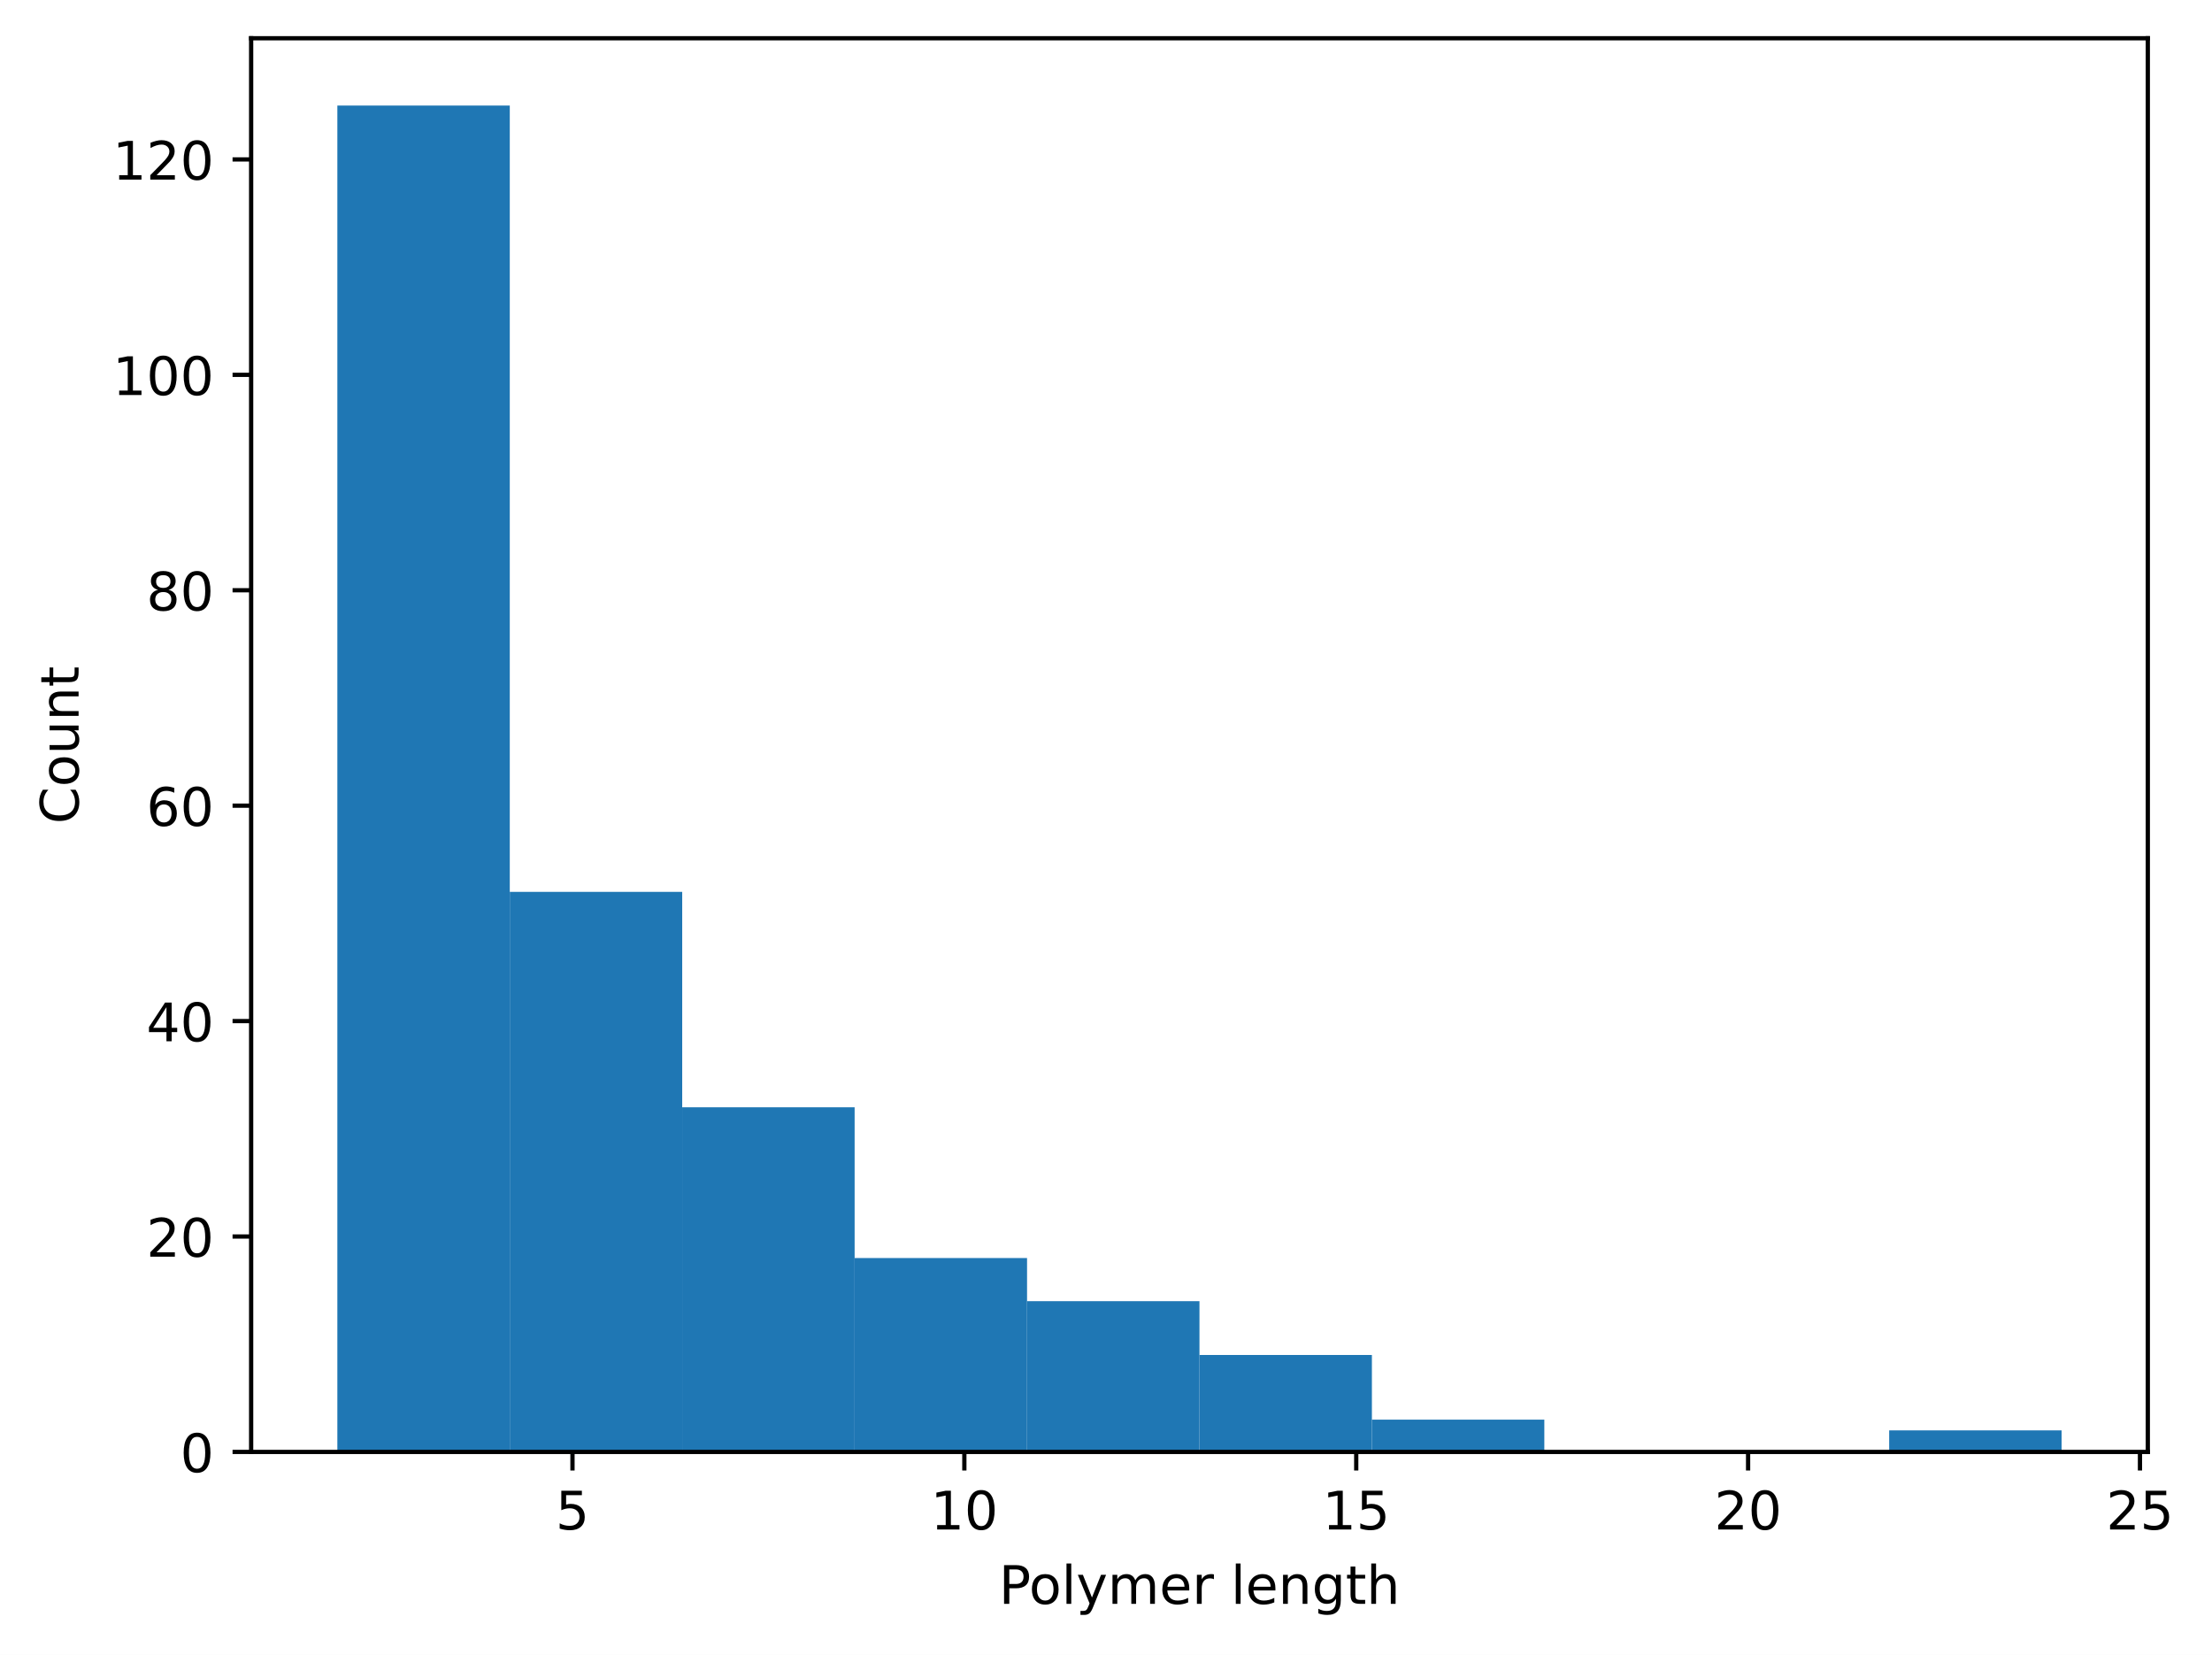
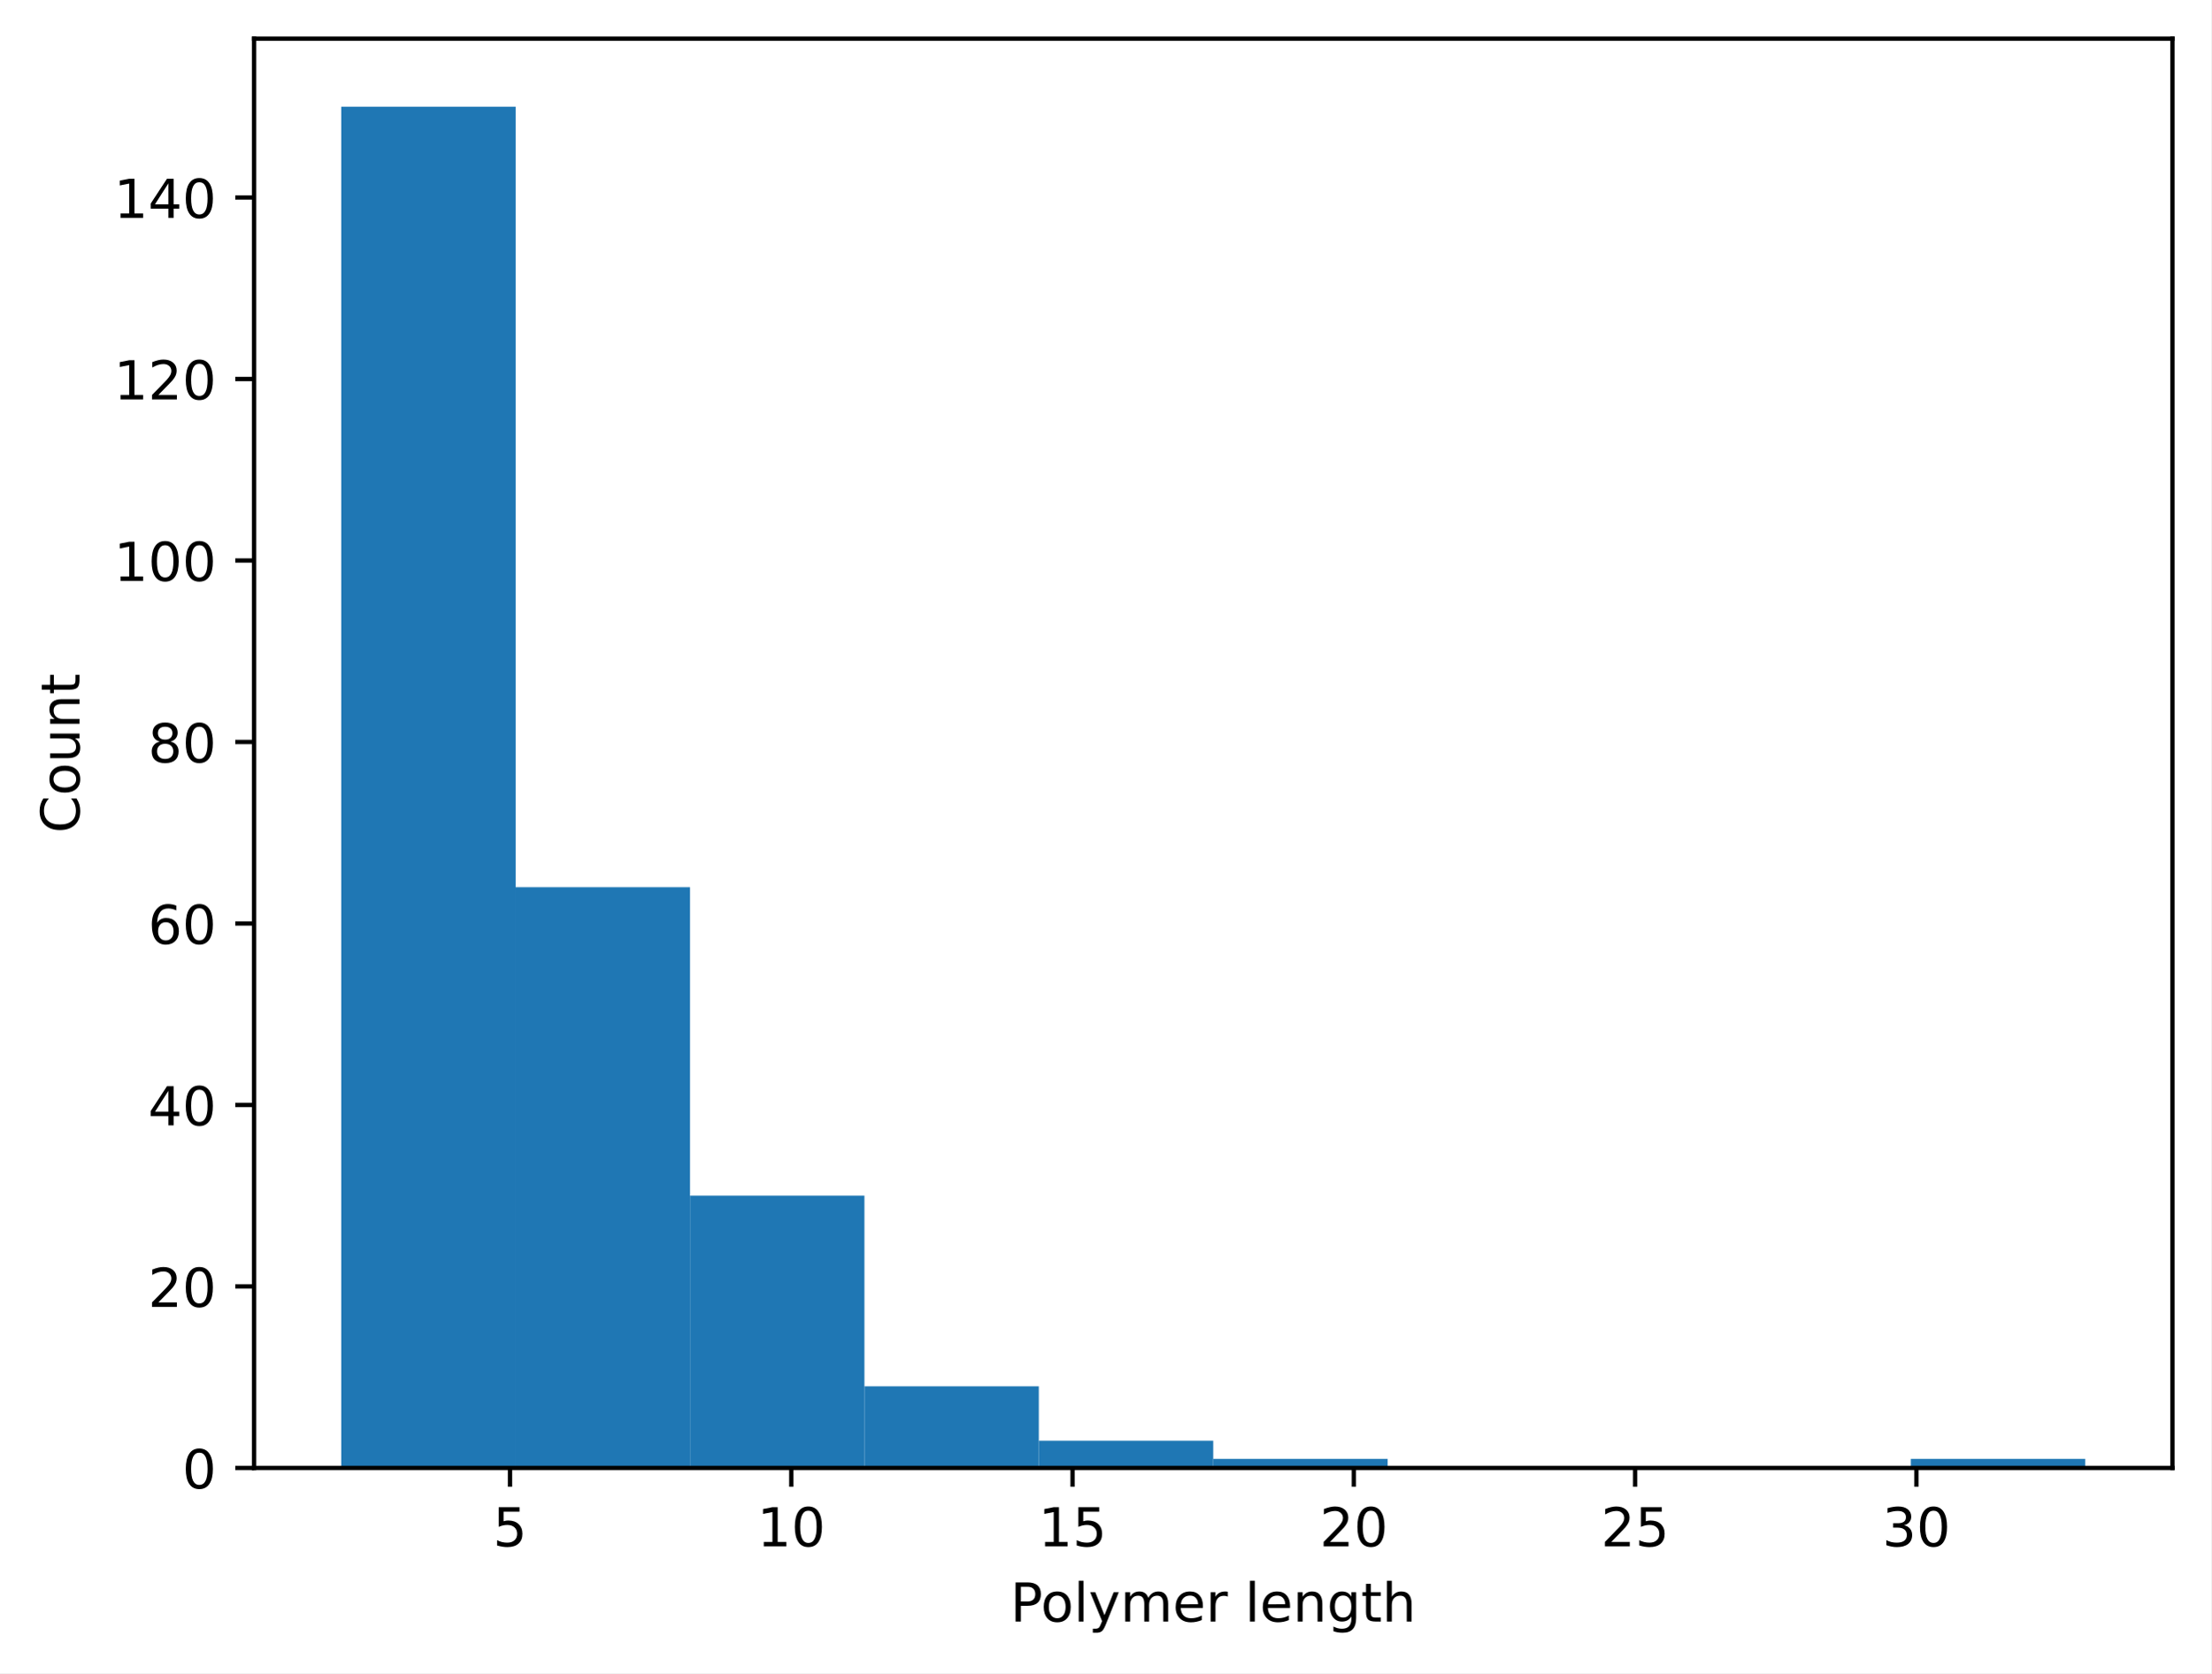
- <svg xmlns="http://www.w3.org/2000/svg" xmlns:xlink="http://www.w3.org/1999/xlink" width="416.494pt" height="311.513pt" viewBox="0 0 416.494 311.513" version="1.1">
+ <svg xmlns="http://www.w3.org/2000/svg" xmlns:xlink="http://www.w3.org/1999/xlink" width="411.608pt" height="311.513pt" viewBox="0 0 411.608 311.513" version="1.1">
  <defs>
    <style type="text/css">*{stroke-linejoin: round; stroke-linecap: butt}</style>
  </defs>
  <g id="figure_1">
    <g id="patch_1">
-       <path d="M 0 311.513  L 416.494 311.513  L 416.494 0  L 0 0  z " style="fill: #ffffff" />
+       <path d="M 0 311.513  L 411.608 311.513  L 411.608 0  L 0 0  z " style="fill: #ffffff" />
    </g>
    <g id="axes_1">
      <g id="patch_2">
        <path d="M 47.288 273.312  L 404.408 273.312  L 404.408 7.2  L 47.288 7.2  z " style="fill: #ffffff" />
      </g>
      <g id="patch_3">
-         <path d="M 63.52 273.312  L 95.986 273.312  L 95.986 19.872  L 63.52 19.872  z " clip-path="url(#pfeaac2e605)" style="fill: #1f77b4" />
+         <path d="M 63.52 273.312  L 95.986 273.312  L 95.986 19.872  L 63.52 19.872  z " clip-path="url(#p560f9d7cf6)" style="fill: #1f77b4" />
      </g>
      <g id="patch_4">
-         <path d="M 95.986 273.312  L 128.451 273.312  L 128.451 167.881  L 95.986 167.881  z " clip-path="url(#pfeaac2e605)" style="fill: #1f77b4" />
+         <path d="M 95.986 273.312  L 128.451 273.312  L 128.451 165.178  L 95.986 165.178  z " clip-path="url(#p560f9d7cf6)" style="fill: #1f77b4" />
      </g>
      <g id="patch_5">
-         <path d="M 128.451 273.312  L 160.917 273.312  L 160.917 208.431  L 128.451 208.431  z " clip-path="url(#pfeaac2e605)" style="fill: #1f77b4" />
+         <path d="M 128.451 273.312  L 160.917 273.312  L 160.917 222.624  L 128.451 222.624  z " clip-path="url(#p560f9d7cf6)" style="fill: #1f77b4" />
      </g>
      <g id="patch_6">
-         <path d="M 160.917 273.312  L 193.382 273.312  L 193.382 236.817  L 160.917 236.817  z " clip-path="url(#pfeaac2e605)" style="fill: #1f77b4" />
+         <path d="M 160.917 273.312  L 193.382 273.312  L 193.382 258.106  L 160.917 258.106  z " clip-path="url(#p560f9d7cf6)" style="fill: #1f77b4" />
      </g>
      <g id="patch_7">
-         <path d="M 193.382 273.312  L 225.847 273.312  L 225.847 244.927  L 193.382 244.927  z " clip-path="url(#pfeaac2e605)" style="fill: #1f77b4" />
+         <path d="M 193.382 273.312  L 225.847 273.312  L 225.847 268.243  L 193.382 268.243  z " clip-path="url(#p560f9d7cf6)" style="fill: #1f77b4" />
      </g>
      <g id="patch_8">
-         <path d="M 225.847 273.312  L 258.313 273.312  L 258.313 255.064  L 225.847 255.064  z " clip-path="url(#pfeaac2e605)" style="fill: #1f77b4" />
+         <path d="M 225.847 273.312  L 258.313 273.312  L 258.313 271.622  L 225.847 271.622  z " clip-path="url(#p560f9d7cf6)" style="fill: #1f77b4" />
      </g>
      <g id="patch_9">
-         <path d="M 258.313 273.312  L 290.778 273.312  L 290.778 267.229  L 258.313 267.229  z " clip-path="url(#pfeaac2e605)" style="fill: #1f77b4" />
+         <path d="M 258.313 273.312  L 290.778 273.312  L 290.778 273.312  L 258.313 273.312  z " clip-path="url(#p560f9d7cf6)" style="fill: #1f77b4" />
      </g>
      <g id="patch_10">
-         <path d="M 290.778 273.312  L 323.244 273.312  L 323.244 273.312  L 290.778 273.312  z " clip-path="url(#pfeaac2e605)" style="fill: #1f77b4" />
+         <path d="M 290.778 273.312  L 323.244 273.312  L 323.244 273.312  L 290.778 273.312  z " clip-path="url(#p560f9d7cf6)" style="fill: #1f77b4" />
      </g>
      <g id="patch_11">
-         <path d="M 323.244 273.312  L 355.709 273.312  L 355.709 273.312  L 323.244 273.312  z " clip-path="url(#pfeaac2e605)" style="fill: #1f77b4" />
+         <path d="M 323.244 273.312  L 355.709 273.312  L 355.709 273.312  L 323.244 273.312  z " clip-path="url(#p560f9d7cf6)" style="fill: #1f77b4" />
      </g>
      <g id="patch_12">
-         <path d="M 355.709 273.312  L 388.175 273.312  L 388.175 269.257  L 355.709 269.257  z " clip-path="url(#pfeaac2e605)" style="fill: #1f77b4" />
+         <path d="M 355.709 273.312  L 388.175 273.312  L 388.175 271.622  L 355.709 271.622  z " clip-path="url(#p560f9d7cf6)" style="fill: #1f77b4" />
      </g>
      <g id="matplotlib.axis_1">
        <g id="xtick_1">
          <g id="line2d_1">
            <defs>
-               <path id="m156a24bb84" d="M 0 0  L 0 3.5  " style="stroke: #000000; stroke-width: 0.8" />
+               <path id="maf62654d29" d="M 0 0  L 0 3.5  " style="stroke: #000000; stroke-width: 0.8" />
            </defs>
            <g>
-               <use xlink:href="#m156a24bb84" x="107.791" y="273.312" style="stroke: #000000; stroke-width: 0.8" />
+               <use xlink:href="#maf62654d29" x="94.938" y="273.312" style="stroke: #000000; stroke-width: 0.8" />
            </g>
          </g>
          <g id="text_1">
-             <g transform="translate(104.6101 287.9097) scale(0.1 -0.1)">
+             <g transform="translate(91.75716 287.9097) scale(0.1 -0.1)">
              <defs>
                <path id="DejaVuSans-18" d="M 691 4666  L 3169 4666  L 3169 4134  L 1269 4134  L 1269 2991  Q 1406 3038 1543 3061  Q 1681 3084 1819 3084  Q 2600 3084 3056 2656  Q 3513 2228 3513 1497  Q 3513 744 3044 326  Q 2575 -91 1722 -91  Q 1428 -91 1123 -41  Q 819 9 494 109  L 494 744  Q 775 591 1075 516  Q 1375 441 1709 441  Q 2250 441 2565 725  Q 2881 1009 2881 1497  Q 2881 1984 2565 2268  Q 2250 2553 1709 2553  Q 1456 2553 1204 2497  Q 953 2441 691 2322  L 691 4666  z " transform="scale(0.015625)" />
              </defs>
              <use xlink:href="#DejaVuSans-18" />
            </g>
          </g>
        </g>
        <g id="xtick_2">
          <g id="line2d_2">
            <g>
-               <use xlink:href="#m156a24bb84" x="181.576" y="273.312" style="stroke: #000000; stroke-width: 0.8" />
+               <use xlink:href="#maf62654d29" x="147.302" y="273.312" style="stroke: #000000; stroke-width: 0.8" />
            </g>
          </g>
          <g id="text_2">
-             <g transform="translate(175.2139 287.9097) scale(0.1 -0.1)">
+             <g transform="translate(140.9395 287.9097) scale(0.1 -0.1)">
              <defs>
                <path id="DejaVuSans-14" d="M 794 531  L 1825 531  L 1825 4091  L 703 3866  L 703 4441  L 1819 4666  L 2450 4666  L 2450 531  L 3481 531  L 3481 0  L 794 0  L 794 531  z " transform="scale(0.015625)" />
                <path id="DejaVuSans-13" d="M 2034 4250  Q 1547 4250 1301 3770  Q 1056 3291 1056 2328  Q 1056 1369 1301 889  Q 1547 409 2034 409  Q 2525 409 2770 889  Q 3016 1369 3016 2328  Q 3016 3291 2770 3770  Q 2525 4250 2034 4250  z M 2034 4750  Q 2819 4750 3233 4129  Q 3647 3509 3647 2328  Q 3647 1150 3233 529  Q 2819 -91 2034 -91  Q 1250 -91 836 529  Q 422 1150 422 2328  Q 422 3509 836 4129  Q 1250 4750 2034 4750  z " transform="scale(0.015625)" />
              </defs>
              <use xlink:href="#DejaVuSans-14" />
              <use xlink:href="#DejaVuSans-13" transform="translate(63.625 0)" />
            </g>
          </g>
        </g>
        <g id="xtick_3">
          <g id="line2d_3">
            <g>
-               <use xlink:href="#m156a24bb84" x="255.362" y="273.312" style="stroke: #000000; stroke-width: 0.8" />
+               <use xlink:href="#maf62654d29" x="199.666" y="273.312" style="stroke: #000000; stroke-width: 0.8" />
            </g>
          </g>
          <g id="text_3">
-             <g transform="translate(248.9991 287.9097) scale(0.1 -0.1)">
+             <g transform="translate(193.3032 287.9097) scale(0.1 -0.1)">
              <use xlink:href="#DejaVuSans-14" />
              <use xlink:href="#DejaVuSans-18" transform="translate(63.625 0)" />
            </g>
          </g>
        </g>
        <g id="xtick_4">
          <g id="line2d_4">
            <g>
-               <use xlink:href="#m156a24bb84" x="329.147" y="273.312" style="stroke: #000000; stroke-width: 0.8" />
+               <use xlink:href="#maf62654d29" x="252.029" y="273.312" style="stroke: #000000; stroke-width: 0.8" />
            </g>
          </g>
          <g id="text_4">
-             <g transform="translate(322.7842 287.9097) scale(0.1 -0.1)">
+             <g transform="translate(245.6668 287.9097) scale(0.1 -0.1)">
              <defs>
                <path id="DejaVuSans-15" d="M 1228 531  L 3431 531  L 3431 0  L 469 0  L 469 531  Q 828 903 1448 1529  Q 2069 2156 2228 2338  Q 2531 2678 2651 2914  Q 2772 3150 2772 3378  Q 2772 3750 2511 3984  Q 2250 4219 1831 4219  Q 1534 4219 1204 4116  Q 875 4013 500 3803  L 500 4441  Q 881 4594 1212 4672  Q 1544 4750 1819 4750  Q 2544 4750 2975 4387  Q 3406 4025 3406 3419  Q 3406 3131 3298 2873  Q 3191 2616 2906 2266  Q 2828 2175 2409 1742  Q 1991 1309 1228 531  z " transform="scale(0.015625)" />
              </defs>
              <use xlink:href="#DejaVuSans-15" />
              <use xlink:href="#DejaVuSans-13" transform="translate(63.625 0)" />
            </g>
          </g>
        </g>
        <g id="xtick_5">
          <g id="line2d_5">
            <g>
-               <use xlink:href="#m156a24bb84" x="402.932" y="273.312" style="stroke: #000000; stroke-width: 0.8" />
+               <use xlink:href="#maf62654d29" x="304.393" y="273.312" style="stroke: #000000; stroke-width: 0.8" />
            </g>
          </g>
          <g id="text_5">
-             <g transform="translate(396.5693 287.9097) scale(0.1 -0.1)">
+             <g transform="translate(298.0305 287.9097) scale(0.1 -0.1)">
              <use xlink:href="#DejaVuSans-15" />
              <use xlink:href="#DejaVuSans-18" transform="translate(63.625 0)" />
            </g>
          </g>
        </g>
-         <g id="text_6">
+         <g id="xtick_6">
+           <g id="line2d_6">
+             <g>
+               <use xlink:href="#maf62654d29" x="356.757" y="273.312" style="stroke: #000000; stroke-width: 0.8" />
+             </g>
+           </g>
+           <g id="text_6">
+             <g transform="translate(350.3941 287.9097) scale(0.1 -0.1)">
+               <defs>
+                 <path id="DejaVuSans-16" d="M 2597 2516  Q 3050 2419 3304 2112  Q 3559 1806 3559 1356  Q 3559 666 3084 287  Q 2609 -91 1734 -91  Q 1441 -91 1130 -33  Q 819 25 488 141  L 488 750  Q 750 597 1062 519  Q 1375 441 1716 441  Q 2309 441 2620 675  Q 2931 909 2931 1356  Q 2931 1769 2642 2001  Q 2353 2234 1838 2234  L 1294 2234  L 1294 2753  L 1863 2753  Q 2328 2753 2575 2939  Q 2822 3125 2822 3475  Q 2822 3834 2567 4026  Q 2313 4219 1838 4219  Q 1578 4219 1281 4162  Q 984 4106 628 3988  L 628 4550  Q 988 4650 1302 4700  Q 1616 4750 1894 4750  Q 2613 4750 3031 4423  Q 3450 4097 3450 3541  Q 3450 3153 3228 2886  Q 3006 2619 2597 2516  z " transform="scale(0.015625)" />
+               </defs>
+               <use xlink:href="#DejaVuSans-16" />
+               <use xlink:href="#DejaVuSans-13" transform="translate(63.625 0)" />
+             </g>
+           </g>
+         </g>
+         <g id="text_7">
          <g transform="translate(188.0741 301.9104) scale(0.1 -0.1)">
            <defs>
              <path id="DejaVuSans-33" d="M 1259 4147  L 1259 2394  L 2053 2394  Q 2494 2394 2734 2622  Q 2975 2850 2975 3272  Q 2975 3691 2734 3919  Q 2494 4147 2053 4147  L 1259 4147  z M 628 4666  L 2053 4666  Q 2838 4666 3239 4311  Q 3641 3956 3641 3272  Q 3641 2581 3239 2228  Q 2838 1875 2053 1875  L 1259 1875  L 1259 0  L 628 0  L 628 4666  z " transform="scale(0.015625)" />
              <path id="DejaVuSans-52" d="M 1959 3097  Q 1497 3097 1228 2736  Q 959 2375 959 1747  Q 959 1119 1226 758  Q 1494 397 1959 397  Q 2419 397 2687 759  Q 2956 1122 2956 1747  Q 2956 2369 2687 2733  Q 2419 3097 1959 3097  z M 1959 3584  Q 2709 3584 3137 3096  Q 3566 2609 3566 1747  Q 3566 888 3137 398  Q 2709 -91 1959 -91  Q 1206 -91 779 398  Q 353 888 353 1747  Q 353 2609 779 3096  Q 1206 3584 1959 3584  z " transform="scale(0.015625)" />
              <path id="DejaVuSans-4f" d="M 603 4863  L 1178 4863  L 1178 0  L 603 0  L 603 4863  z " transform="scale(0.015625)" />
              <path id="DejaVuSans-5c" d="M 2059 -325  Q 1816 -950 1584 -1140  Q 1353 -1331 966 -1331  L 506 -1331  L 506 -850  L 844 -850  Q 1081 -850 1212 -737  Q 1344 -625 1503 -206  L 1606 56  L 191 3500  L 800 3500  L 1894 763  L 2988 3500  L 3597 3500  L 2059 -325  z " transform="scale(0.015625)" />
              <path id="DejaVuSans-50" d="M 3328 2828  Q 3544 3216 3844 3400  Q 4144 3584 4550 3584  Q 5097 3584 5394 3201  Q 5691 2819 5691 2113  L 5691 0  L 5113 0  L 5113 2094  Q 5113 2597 4934 2840  Q 4756 3084 4391 3084  Q 3944 3084 3684 2787  Q 3425 2491 3425 1978  L 3425 0  L 2847 0  L 2847 2094  Q 2847 2600 2669 2842  Q 2491 3084 2119 3084  Q 1678 3084 1418 2786  Q 1159 2488 1159 1978  L 1159 0  L 581 0  L 581 3500  L 1159 3500  L 1159 2956  Q 1356 3278 1631 3431  Q 1906 3584 2284 3584  Q 2666 3584 2933 3390  Q 3200 3197 3328 2828  z " transform="scale(0.015625)" />
              <path id="DejaVuSans-48" d="M 3597 1894  L 3597 1613  L 953 1613  Q 991 1019 1311 708  Q 1631 397 2203 397  Q 2534 397 2845 478  Q 3156 559 3463 722  L 3463 178  Q 3153 47 2828 -22  Q 2503 -91 2169 -91  Q 1331 -91 842 396  Q 353 884 353 1716  Q 353 2575 817 3079  Q 1281 3584 2069 3584  Q 2775 3584 3186 3129  Q 3597 2675 3597 1894  z M 3022 2063  Q 3016 2534 2758 2815  Q 2500 3097 2075 3097  Q 1594 3097 1305 2825  Q 1016 2553 972 2059  L 3022 2063  z " transform="scale(0.015625)" />
              <path id="DejaVuSans-55" d="M 2631 2963  Q 2534 3019 2420 3045  Q 2306 3072 2169 3072  Q 1681 3072 1420 2755  Q 1159 2438 1159 1844  L 1159 0  L 581 0  L 581 3500  L 1159 3500  L 1159 2956  Q 1341 3275 1631 3429  Q 1922 3584 2338 3584  Q 2397 3584 2469 3576  Q 2541 3569 2628 3553  L 2631 2963  z " transform="scale(0.015625)" />
              <path id="DejaVuSans-3" transform="scale(0.015625)" />
              <path id="DejaVuSans-51" d="M 3513 2113  L 3513 0  L 2938 0  L 2938 2094  Q 2938 2591 2744 2837  Q 2550 3084 2163 3084  Q 1697 3084 1428 2787  Q 1159 2491 1159 1978  L 1159 0  L 581 0  L 581 3500  L 1159 3500  L 1159 2956  Q 1366 3272 1645 3428  Q 1925 3584 2291 3584  Q 2894 3584 3203 3211  Q 3513 2838 3513 2113  z " transform="scale(0.015625)" />
              <path id="DejaVuSans-4a" d="M 2906 1791  Q 2906 2416 2648 2759  Q 2391 3103 1925 3103  Q 1463 3103 1205 2759  Q 947 2416 947 1791  Q 947 1169 1205 825  Q 1463 481 1925 481  Q 2391 481 2648 825  Q 2906 1169 2906 1791  z M 3481 434  Q 3481 -459 3084 -895  Q 2688 -1331 1869 -1331  Q 1566 -1331 1297 -1286  Q 1028 -1241 775 -1147  L 775 -588  Q 1028 -725 1275 -790  Q 1522 -856 1778 -856  Q 2344 -856 2625 -561  Q 2906 -266 2906 331  L 2906 616  Q 2728 306 2450 153  Q 2172 0 1784 0  Q 1141 0 747 490  Q 353 981 353 1791  Q 353 2603 747 3093  Q 1141 3584 1784 3584  Q 2172 3584 2450 3431  Q 2728 3278 2906 2969  L 2906 3500  L 3481 3500  L 3481 434  z " transform="scale(0.015625)" />
              <path id="DejaVuSans-57" d="M 1172 4494  L 1172 3500  L 2356 3500  L 2356 3053  L 1172 3053  L 1172 1153  Q 1172 725 1289 603  Q 1406 481 1766 481  L 2356 481  L 2356 0  L 1766 0  Q 1100 0 847 248  Q 594 497 594 1153  L 594 3053  L 172 3053  L 172 3500  L 594 3500  L 594 4494  L 1172 4494  z " transform="scale(0.015625)" />
              <path id="DejaVuSans-4b" d="M 3513 2113  L 3513 0  L 2938 0  L 2938 2094  Q 2938 2591 2744 2837  Q 2550 3084 2163 3084  Q 1697 3084 1428 2787  Q 1159 2491 1159 1978  L 1159 0  L 581 0  L 581 4863  L 1159 4863  L 1159 2956  Q 1366 3272 1645 3428  Q 1925 3584 2291 3584  Q 2894 3584 3203 3211  Q 3513 2838 3513 2113  z " transform="scale(0.015625)" />
            </defs>
            <use xlink:href="#DejaVuSans-33" />
            <use xlink:href="#DejaVuSans-52" transform="translate(56.73438 0)" />
            <use xlink:href="#DejaVuSans-4f" transform="translate(117.9219 0)" />
            <use xlink:href="#DejaVuSans-5c" transform="translate(145.7031 0)" />
            <use xlink:href="#DejaVuSans-50" transform="translate(204.8906 0)" />
            <use xlink:href="#DejaVuSans-48" transform="translate(302.2969 0)" />
            <use xlink:href="#DejaVuSans-55" transform="translate(363.8281 0)" />
            <use xlink:href="#DejaVuSans-3" transform="translate(404.9375 0)" />
            <use xlink:href="#DejaVuSans-4f" transform="translate(436.7188 0)" />
            <use xlink:href="#DejaVuSans-48" transform="translate(464.5 0)" />
            <use xlink:href="#DejaVuSans-51" transform="translate(526.0312 0)" />
            <use xlink:href="#DejaVuSans-4a" transform="translate(589.4062 0)" />
            <use xlink:href="#DejaVuSans-57" transform="translate(652.8906 0)" />
            <use xlink:href="#DejaVuSans-4b" transform="translate(692.0938 0)" />
          </g>
        </g>
      </g>
      <g id="matplotlib.axis_2">
        <g id="ytick_1">
-           <g id="line2d_6">
+           <g id="line2d_7">
            <defs>
-               <path id="m49abe0d2d9" d="M 0 0  L -3.5 0  " style="stroke: #000000; stroke-width: 0.8" />
+               <path id="m4c23284caf" d="M 0 0  L -3.5 0  " style="stroke: #000000; stroke-width: 0.8" />
            </defs>
            <g>
-               <use xlink:href="#m49abe0d2d9" x="47.288" y="273.312" style="stroke: #000000; stroke-width: 0.8" />
-             </g>
-           </g>
-           <g id="text_7">
+               <use xlink:href="#m4c23284caf" x="47.288" y="273.312" style="stroke: #000000; stroke-width: 0.8" />
+             </g>
+           </g>
+           <g id="text_8">
            <g transform="translate(33.925 277.1108) scale(0.1 -0.1)">
              <use xlink:href="#DejaVuSans-13" />
            </g>
          </g>
        </g>
        <g id="ytick_2">
-           <g id="line2d_7">
-             <g>
-               <use xlink:href="#m49abe0d2d9" x="47.288" y="232.762" style="stroke: #000000; stroke-width: 0.8" />
-             </g>
-           </g>
-           <g id="text_8">
-             <g transform="translate(27.5625 236.5604) scale(0.1 -0.1)">
+           <g id="line2d_8">
+             <g>
+               <use xlink:href="#m4c23284caf" x="47.288" y="239.52" style="stroke: #000000; stroke-width: 0.8" />
+             </g>
+           </g>
+           <g id="text_9">
+             <g transform="translate(27.5625 243.3188) scale(0.1 -0.1)">
              <use xlink:href="#DejaVuSans-15" />
              <use xlink:href="#DejaVuSans-13" transform="translate(63.625 0)" />
            </g>
          </g>
        </g>
        <g id="ytick_3">
-           <g id="line2d_8">
-             <g>
-               <use xlink:href="#m49abe0d2d9" x="47.288" y="192.211" style="stroke: #000000; stroke-width: 0.8" />
-             </g>
-           </g>
-           <g id="text_9">
-             <g transform="translate(27.5625 196.01) scale(0.1 -0.1)">
+           <g id="line2d_9">
+             <g>
+               <use xlink:href="#m4c23284caf" x="47.288" y="205.728" style="stroke: #000000; stroke-width: 0.8" />
+             </g>
+           </g>
+           <g id="text_10">
+             <g transform="translate(27.5625 209.5268) scale(0.1 -0.1)">
              <defs>
                <path id="DejaVuSans-17" d="M 2419 4116  L 825 1625  L 2419 1625  L 2419 4116  z M 2253 4666  L 3047 4666  L 3047 1625  L 3713 1625  L 3713 1100  L 3047 1100  L 3047 0  L 2419 0  L 2419 1100  L 313 1100  L 313 1709  L 2253 4666  z " transform="scale(0.015625)" />
              </defs>
              <use xlink:href="#DejaVuSans-17" />
              <use xlink:href="#DejaVuSans-13" transform="translate(63.625 0)" />
            </g>
          </g>
        </g>
        <g id="ytick_4">
-           <g id="line2d_9">
-             <g>
-               <use xlink:href="#m49abe0d2d9" x="47.288" y="151.661" style="stroke: #000000; stroke-width: 0.8" />
-             </g>
-           </g>
-           <g id="text_10">
-             <g transform="translate(27.5625 155.4596) scale(0.1 -0.1)">
+           <g id="line2d_10">
+             <g>
+               <use xlink:href="#m4c23284caf" x="47.288" y="171.936" style="stroke: #000000; stroke-width: 0.8" />
+             </g>
+           </g>
+           <g id="text_11">
+             <g transform="translate(27.5625 175.7348) scale(0.1 -0.1)">
              <defs>
                <path id="DejaVuSans-19" d="M 2113 2584  Q 1688 2584 1439 2293  Q 1191 2003 1191 1497  Q 1191 994 1439 701  Q 1688 409 2113 409  Q 2538 409 2786 701  Q 3034 994 3034 1497  Q 3034 2003 2786 2293  Q 2538 2584 2113 2584  z M 3366 4563  L 3366 3988  Q 3128 4100 2886 4159  Q 2644 4219 2406 4219  Q 1781 4219 1451 3797  Q 1122 3375 1075 2522  Q 1259 2794 1537 2939  Q 1816 3084 2150 3084  Q 2853 3084 3261 2657  Q 3669 2231 3669 1497  Q 3669 778 3244 343  Q 2819 -91 2113 -91  Q 1303 -91 875 529  Q 447 1150 447 2328  Q 447 3434 972 4092  Q 1497 4750 2381 4750  Q 2619 4750 2861 4703  Q 3103 4656 3366 4563  z " transform="scale(0.015625)" />
              </defs>
              <use xlink:href="#DejaVuSans-19" />
              <use xlink:href="#DejaVuSans-13" transform="translate(63.625 0)" />
            </g>
          </g>
        </g>
        <g id="ytick_5">
-           <g id="line2d_10">
-             <g>
-               <use xlink:href="#m49abe0d2d9" x="47.288" y="111.11" style="stroke: #000000; stroke-width: 0.8" />
-             </g>
-           </g>
-           <g id="text_11">
-             <g transform="translate(27.5625 114.9092) scale(0.1 -0.1)">
+           <g id="line2d_11">
+             <g>
+               <use xlink:href="#m4c23284caf" x="47.288" y="138.144" style="stroke: #000000; stroke-width: 0.8" />
+             </g>
+           </g>
+           <g id="text_12">
+             <g transform="translate(27.5625 141.9428) scale(0.1 -0.1)">
              <defs>
                <path id="DejaVuSans-1b" d="M 2034 2216  Q 1584 2216 1326 1975  Q 1069 1734 1069 1313  Q 1069 891 1326 650  Q 1584 409 2034 409  Q 2484 409 2743 651  Q 3003 894 3003 1313  Q 3003 1734 2745 1975  Q 2488 2216 2034 2216  z M 1403 2484  Q 997 2584 770 2862  Q 544 3141 544 3541  Q 544 4100 942 4425  Q 1341 4750 2034 4750  Q 2731 4750 3128 4425  Q 3525 4100 3525 3541  Q 3525 3141 3298 2862  Q 3072 2584 2669 2484  Q 3125 2378 3379 2068  Q 3634 1759 3634 1313  Q 3634 634 3220 271  Q 2806 -91 2034 -91  Q 1263 -91 848 271  Q 434 634 434 1313  Q 434 1759 690 2068  Q 947 2378 1403 2484  z M 1172 3481  Q 1172 3119 1398 2916  Q 1625 2713 2034 2713  Q 2441 2713 2670 2916  Q 2900 3119 2900 3481  Q 2900 3844 2670 4047  Q 2441 4250 2034 4250  Q 1625 4250 1398 4047  Q 1172 3844 1172 3481  z " transform="scale(0.015625)" />
              </defs>
              <use xlink:href="#DejaVuSans-1b" />
              <use xlink:href="#DejaVuSans-13" transform="translate(63.625 0)" />
            </g>
          </g>
        </g>
        <g id="ytick_6">
-           <g id="line2d_11">
-             <g>
-               <use xlink:href="#m49abe0d2d9" x="47.288" y="70.56" style="stroke: #000000; stroke-width: 0.8" />
-             </g>
-           </g>
-           <g id="text_12">
+           <g id="line2d_12">
+             <g>
+               <use xlink:href="#m4c23284caf" x="47.288" y="104.352" style="stroke: #000000; stroke-width: 0.8" />
+             </g>
+           </g>
+           <g id="text_13">
+             <g transform="translate(21.2 108.1508) scale(0.1 -0.1)">
+               <use xlink:href="#DejaVuSans-14" />
+               <use xlink:href="#DejaVuSans-13" transform="translate(63.625 0)" />
+               <use xlink:href="#DejaVuSans-13" transform="translate(127.25 0)" />
+             </g>
+           </g>
+         </g>
+         <g id="ytick_7">
+           <g id="line2d_13">
+             <g>
+               <use xlink:href="#m4c23284caf" x="47.288" y="70.56" style="stroke: #000000; stroke-width: 0.8" />
+             </g>
+           </g>
+           <g id="text_14">
            <g transform="translate(21.2 74.35883) scale(0.1 -0.1)">
-               <use xlink:href="#DejaVuSans-14" />
-               <use xlink:href="#DejaVuSans-13" transform="translate(63.625 0)" />
-               <use xlink:href="#DejaVuSans-13" transform="translate(127.25 0)" />
-             </g>
-           </g>
-         </g>
-         <g id="ytick_7">
-           <g id="line2d_12">
-             <g>
-               <use xlink:href="#m49abe0d2d9" x="47.288" y="30.01" style="stroke: #000000; stroke-width: 0.8" />
-             </g>
-           </g>
-           <g id="text_13">
-             <g transform="translate(21.2 33.80843) scale(0.1 -0.1)">
              <use xlink:href="#DejaVuSans-14" />
              <use xlink:href="#DejaVuSans-15" transform="translate(63.625 0)" />
              <use xlink:href="#DejaVuSans-13" transform="translate(127.25 0)" />
            </g>
          </g>
        </g>
-         <g id="text_14">
+         <g id="ytick_8">
+           <g id="line2d_14">
+             <g>
+               <use xlink:href="#m4c23284caf" x="47.288" y="36.768" style="stroke: #000000; stroke-width: 0.8" />
+             </g>
+           </g>
+           <g id="text_15">
+             <g transform="translate(21.2 40.56683) scale(0.1 -0.1)">
+               <use xlink:href="#DejaVuSans-14" />
+               <use xlink:href="#DejaVuSans-17" transform="translate(63.625 0)" />
+               <use xlink:href="#DejaVuSans-13" transform="translate(127.25 0)" />
+             </g>
+           </g>
+         </g>
+         <g id="text_16">
          <g transform="translate(14.79766 155.1044) rotate(-90) scale(0.1 -0.1)">
            <defs>
              <path id="DejaVuSans-26" d="M 4122 4306  L 4122 3641  Q 3803 3938 3442 4084  Q 3081 4231 2675 4231  Q 1875 4231 1450 3742  Q 1025 3253 1025 2328  Q 1025 1406 1450 917  Q 1875 428 2675 428  Q 3081 428 3442 575  Q 3803 722 4122 1019  L 4122 359  Q 3791 134 3420 21  Q 3050 -91 2638 -91  Q 1578 -91 968 557  Q 359 1206 359 2328  Q 359 3453 968 4101  Q 1578 4750 2638 4750  Q 3056 4750 3426 4639  Q 3797 4528 4122 4306  z " transform="scale(0.015625)" />
              <path id="DejaVuSans-58" d="M 544 1381  L 544 3500  L 1119 3500  L 1119 1403  Q 1119 906 1312 657  Q 1506 409 1894 409  Q 2359 409 2629 706  Q 2900 1003 2900 1516  L 2900 3500  L 3475 3500  L 3475 0  L 2900 0  L 2900 538  Q 2691 219 2414 64  Q 2138 -91 1772 -91  Q 1169 -91 856 284  Q 544 659 544 1381  z M 1991 3584  L 1991 3584  z " transform="scale(0.015625)" />
            </defs>
            <use xlink:href="#DejaVuSans-26" />
            <use xlink:href="#DejaVuSans-52" transform="translate(69.82812 0)" />
            <use xlink:href="#DejaVuSans-58" transform="translate(131.0156 0)" />
            <use xlink:href="#DejaVuSans-51" transform="translate(194.3906 0)" />
            <use xlink:href="#DejaVuSans-57" transform="translate(257.7656 0)" />
          </g>
        </g>
      </g>
      <g id="patch_13">
        <path d="M 47.288 273.312  L 47.288 7.2  " style="fill: none; stroke: #000000; stroke-width: 0.8; stroke-linejoin: miter; stroke-linecap: square" />
      </g>
      <g id="patch_14">
        <path d="M 404.408 273.312  L 404.408 7.2  " style="fill: none; stroke: #000000; stroke-width: 0.8; stroke-linejoin: miter; stroke-linecap: square" />
      </g>
      <g id="patch_15">
        <path d="M 47.288 273.312  L 404.408 273.312  " style="fill: none; stroke: #000000; stroke-width: 0.8; stroke-linejoin: miter; stroke-linecap: square" />
      </g>
      <g id="patch_16">
        <path d="M 47.288 7.2  L 404.408 7.2  " style="fill: none; stroke: #000000; stroke-width: 0.8; stroke-linejoin: miter; stroke-linecap: square" />
      </g>
    </g>
  </g>
  <defs>
-     <clipPath id="pfeaac2e605">
+     <clipPath id="p560f9d7cf6">
      <rect x="47.288" y="7.2" width="357.12" height="266.112" />
    </clipPath>
  </defs>
</svg>
